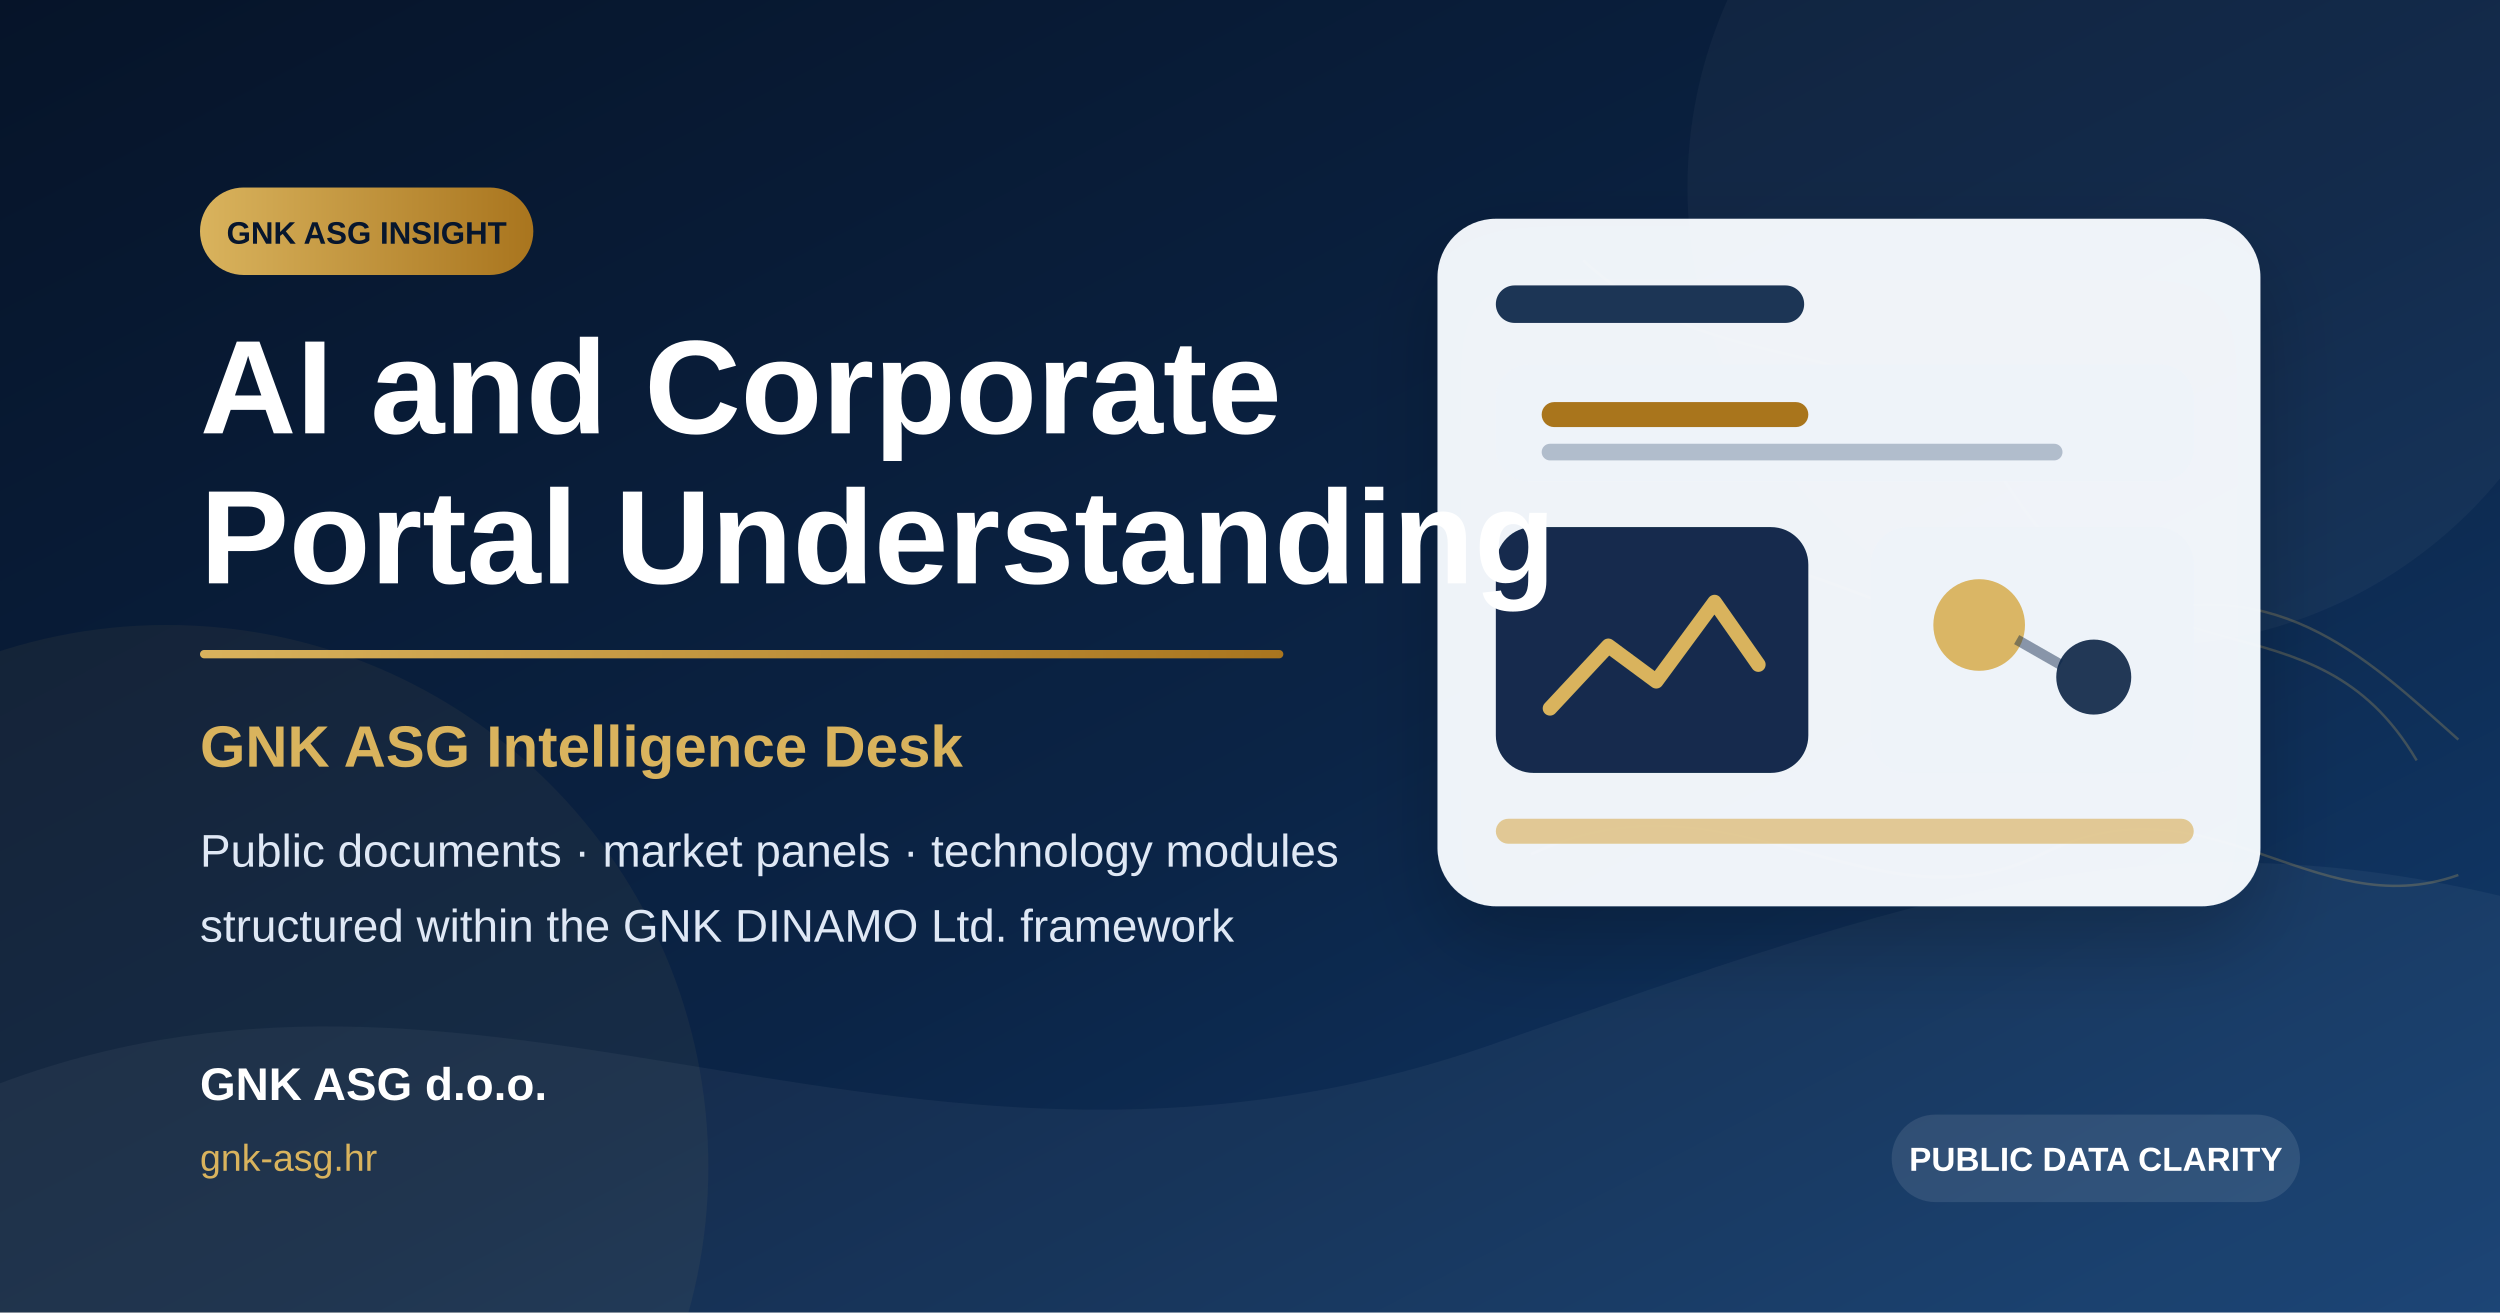
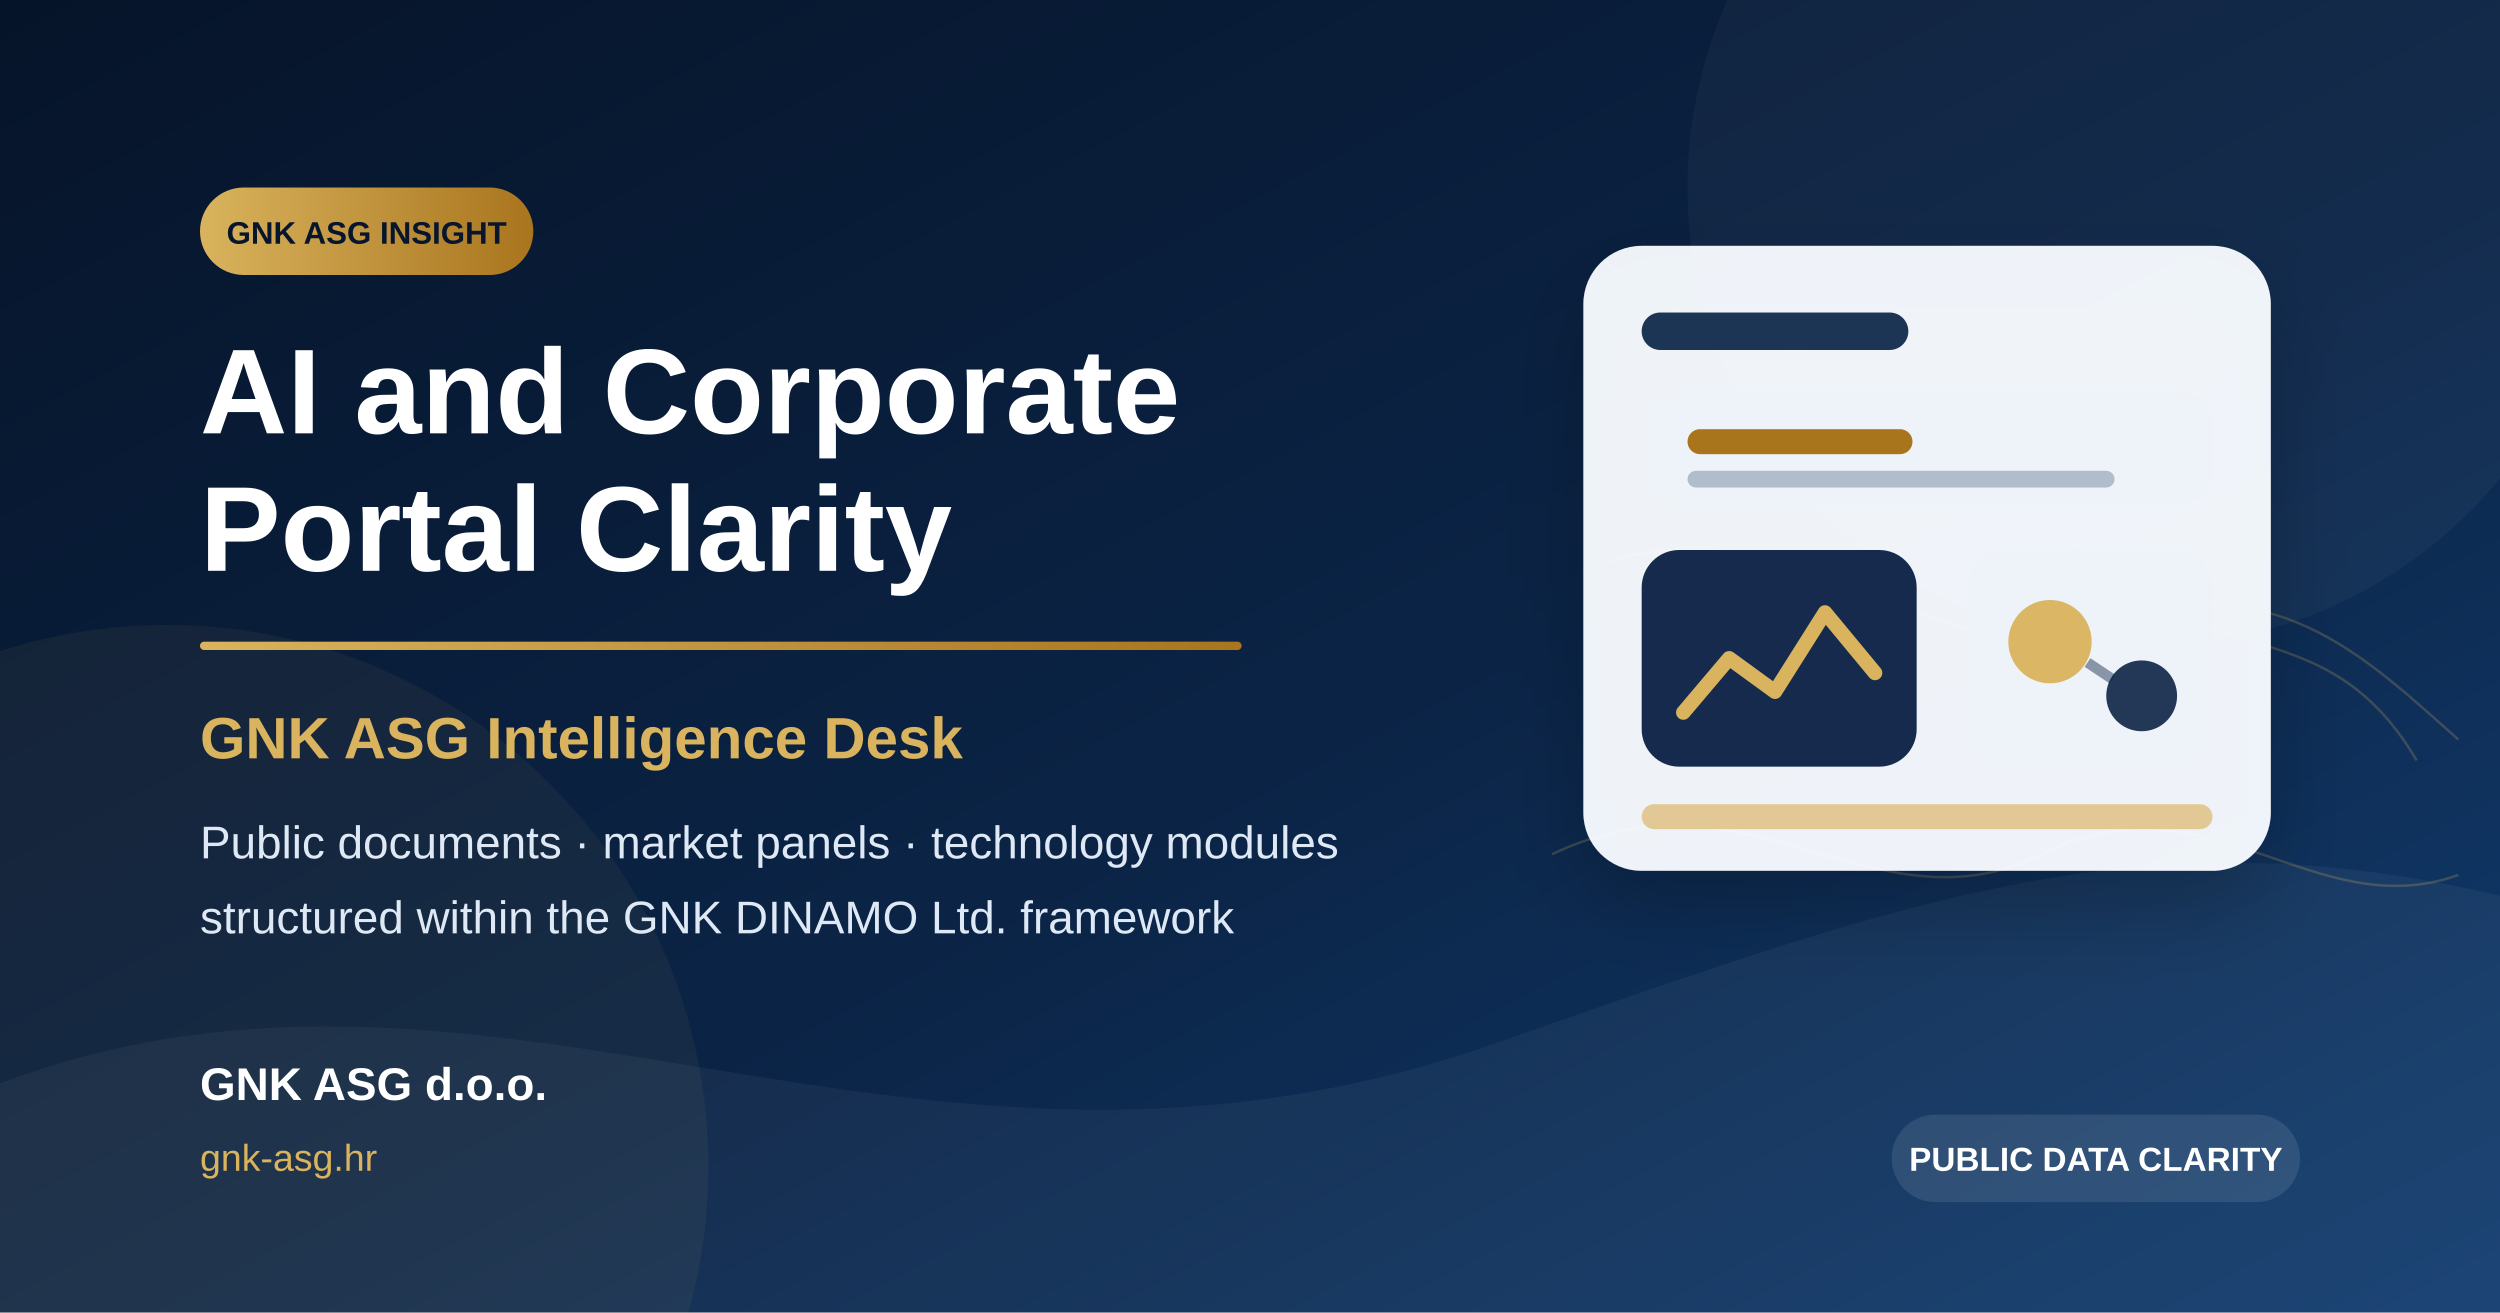
<svg xmlns="http://www.w3.org/2000/svg" width="1200" height="630" viewBox="0 0 1200 630" role="img" aria-labelledby="title desc">
  <defs>
    <linearGradient id="bg" x1="0" y1="0" x2="1" y2="1">
      <stop offset="0" stop-color="#061429" />
      <stop offset="0.55" stop-color="#0b2446" />
      <stop offset="1" stop-color="#123d70" />
    </linearGradient>
    <linearGradient id="gold" x1="0" y1="0" x2="1" y2="0">
      <stop offset="0" stop-color="#d9b35d" />
      <stop offset="1" stop-color="#a9751e" />
    </linearGradient>
    <filter id="shadow" x="-20%" y="-20%" width="140%" height="140%">
      <feDropShadow dx="0" dy="18" stdDeviation="20" flood-color="#000" flood-opacity="0.22" />
    </filter>
  </defs>
  <rect width="1200" height="630" fill="url(#bg)" />
  <circle cx="1030" cy="90" r="220" fill="#ffffff" opacity="0.035" />
  <circle cx="80" cy="560" r="260" fill="#d9b35d" opacity="0.055" />
  <path d="M0 520 C240 430 440 600 720 500 C920 430 1030 390 1200 430 L1200 630 L0 630 Z" fill="#ffffff" opacity="0.045" />
-   <g opacity="0.25" stroke="#d9b35d" stroke-width="1.2" fill="none">
-     <path d="M760 125 C830 190 910 150 965 235 C1030 335 1110 280 1160 365" />
-     <path d="M760 270 C860 240 930 330 1010 300 C1090 270 1135 315 1180 355" />
-     <path d="M735 410 C830 365 900 450 980 410 C1060 370 1110 445 1180 420" />
+   <g opacity="0.23" stroke="#d9b35d" stroke-width="1.2" fill="none">
+     <path d="M770 125 C840 190 920 150 975 235 C1040 335 1110 280 1160 365" />
+     <path d="M770 270 C870 240 930 330 1010 300 C1090 270 1135 315 1180 355" />
+     <path d="M745 410 C840 365 900 450 980 410 C1060 370 1110 445 1180 420" />
  </g>
-   <g transform="translate(690 105)" filter="url(#shadow)">
-     <rect x="0" y="0" width="395" height="330" rx="28" fill="#f8fbff" opacity="0.96" />
-     <rect x="28" y="32" width="148" height="18" rx="9" fill="#0b2446" opacity="0.92" />
-     <rect x="28" y="70" width="335" height="56" rx="16" fill="#eef3f9" />
-     <rect x="50" y="88" width="128" height="12" rx="6" fill="#a9751e" />
-     <rect x="50" y="108" width="250" height="8" rx="4" fill="#8090a8" opacity="0.55" />
-     <rect x="28" y="148" width="150" height="118" rx="18" fill="#0b2446" opacity="0.96" />
-     <rect x="208" y="148" width="155" height="118" rx="18" fill="#eef3f9" />
-     <path d="M54 235 L82 205 L105 222 L133 184 L154 214" fill="none" stroke="#d9b35d" stroke-width="7" stroke-linecap="round" stroke-linejoin="round" />
-     <circle cx="260" cy="195" r="22" fill="#d9b35d" opacity="0.95" />
-     <circle cx="315" cy="220" r="18" fill="#0b2446" opacity="0.9" />
-     <line x1="278" y1="202" x2="299" y2="214" stroke="#0b2446" stroke-width="5" opacity="0.45" />
-     <rect x="28" y="288" width="335" height="12" rx="6" fill="#d9b35d" opacity="0.65" />
+   <g transform="translate(760 118)" filter="url(#shadow)">
+     <rect x="0" y="0" width="330" height="300" rx="28" fill="#f8fbff" opacity="0.96" />
+     <rect x="28" y="32" width="128" height="18" rx="9" fill="#0b2446" opacity="0.92" />
+     <rect x="28" y="70" width="274" height="54" rx="16" fill="#eef3f9" />
+     <rect x="50" y="88" width="108" height="12" rx="6" fill="#a9751e" />
+     <rect x="50" y="108" width="205" height="8" rx="4" fill="#8090a8" opacity="0.55" />
+     <rect x="28" y="146" width="132" height="104" rx="18" fill="#0b2446" opacity="0.96" />
+     <rect x="184" y="146" width="118" height="104" rx="18" fill="#eef3f9" />
+     <path d="M48 224 L70 198 L92 214 L116 176 L140 205" fill="none" stroke="#d9b35d" stroke-width="7" stroke-linecap="round" stroke-linejoin="round" />
+     <circle cx="224" cy="190" r="20" fill="#d9b35d" opacity="0.95" />
+     <circle cx="268" cy="216" r="17" fill="#0b2446" opacity="0.9" />
+     <line x1="242" y1="200" x2="254" y2="208" stroke="#0b2446" stroke-width="5" opacity="0.45" />
+     <rect x="28" y="268" width="274" height="12" rx="6" fill="#d9b35d" opacity="0.65" />
  </g>
  <g transform="translate(96 90)">
    <rect x="0" y="0" width="160" height="42" rx="21" fill="url(#gold)" />
    <text x="80" y="27" text-anchor="middle" font-family="Arial, Helvetica, sans-serif" font-size="15" font-weight="800" fill="#07162d">GNK ASG INSIGHT</text>
-     <text x="0" y="118" font-family="Arial, Helvetica, sans-serif" font-size="64" font-weight="900" fill="#ffffff">AI and Corporate</text>
-     <text x="0" y="190" font-family="Arial, Helvetica, sans-serif" font-size="64" font-weight="900" fill="#ffffff">Portal Understanding</text>
-     <rect x="0" y="222" width="520" height="4" rx="2" fill="url(#gold)" />
-     <text x="0" y="278" font-family="Arial, Helvetica, sans-serif" font-size="28" font-weight="800" fill="#d9b35d">GNK ASG Intelligence Desk</text>
-     <text x="0" y="326" font-family="Arial, Helvetica, sans-serif" font-size="22" fill="#dfe8f5">Public documents · market panels · technology modules</text>
-     <text x="0" y="362" font-family="Arial, Helvetica, sans-serif" font-size="22" fill="#dfe8f5">structured within the GNK DINAMO Ltd. framework</text>
+     <text x="0" y="118" font-family="Arial, Helvetica, sans-serif" font-size="58" font-weight="900" fill="#ffffff">AI and Corporate</text>
+     <text x="0" y="184" font-family="Arial, Helvetica, sans-serif" font-size="58" font-weight="900" fill="#ffffff">Portal Clarity</text>
+     <rect x="0" y="218" width="500" height="4" rx="2" fill="url(#gold)" />
+     <text x="0" y="274" font-family="Arial, Helvetica, sans-serif" font-size="28" font-weight="800" fill="#d9b35d">GNK ASG Intelligence Desk</text>
+     <text x="0" y="322" font-family="Arial, Helvetica, sans-serif" font-size="22" fill="#dfe8f5">Public documents · market panels · technology modules</text>
+     <text x="0" y="358" font-family="Arial, Helvetica, sans-serif" font-size="22" fill="#dfe8f5">structured within the GNK DINAMO Ltd. framework</text>
  </g>
  <g transform="translate(96 528)">
    <text x="0" y="0" font-family="Arial, Helvetica, sans-serif" font-size="22" font-weight="800" fill="#ffffff">GNK ASG d.o.o.</text>
    <text x="0" y="34" font-family="Arial, Helvetica, sans-serif" font-size="18" fill="#d9b35d">gnk-asg.hr</text>
  </g>
  <g transform="translate(908 535)">
    <rect x="0" y="0" width="196" height="42" rx="21" fill="#ffffff" opacity="0.1" />
    <text x="98" y="27" text-anchor="middle" font-family="Arial, Helvetica, sans-serif" font-size="16" font-weight="800" fill="#ffffff">PUBLIC DATA CLARITY</text>
  </g>
</svg>
